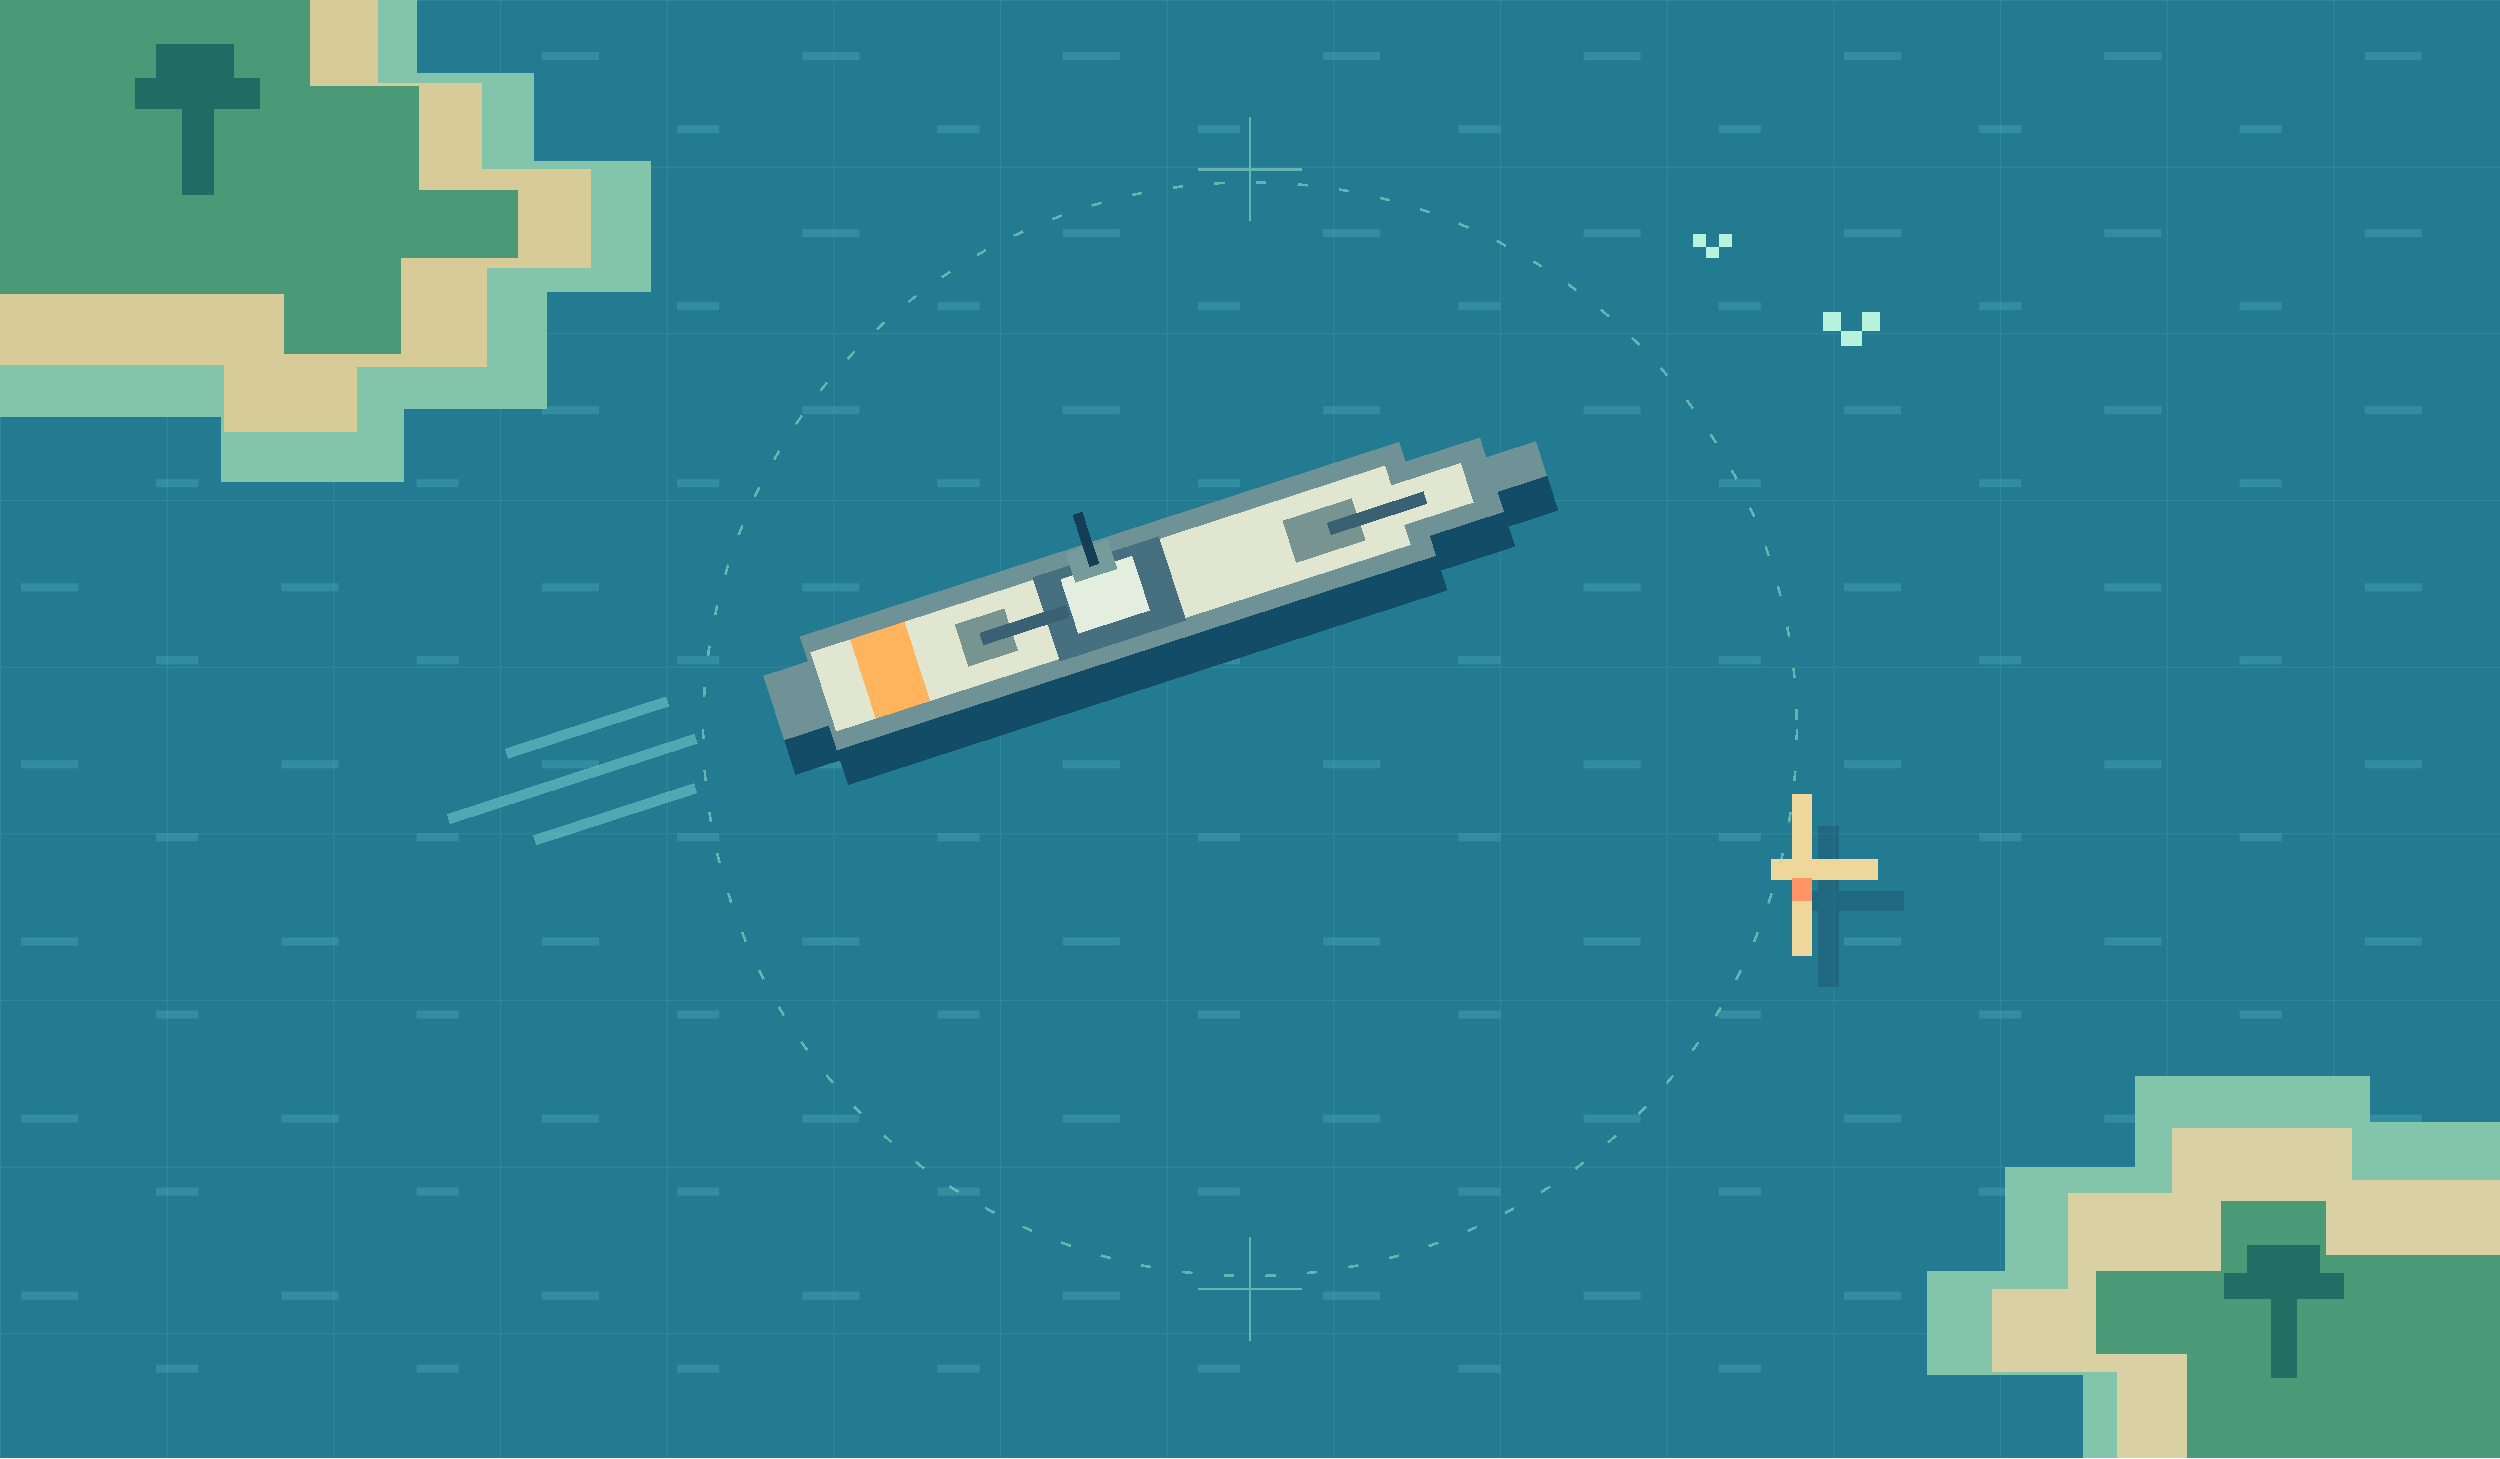
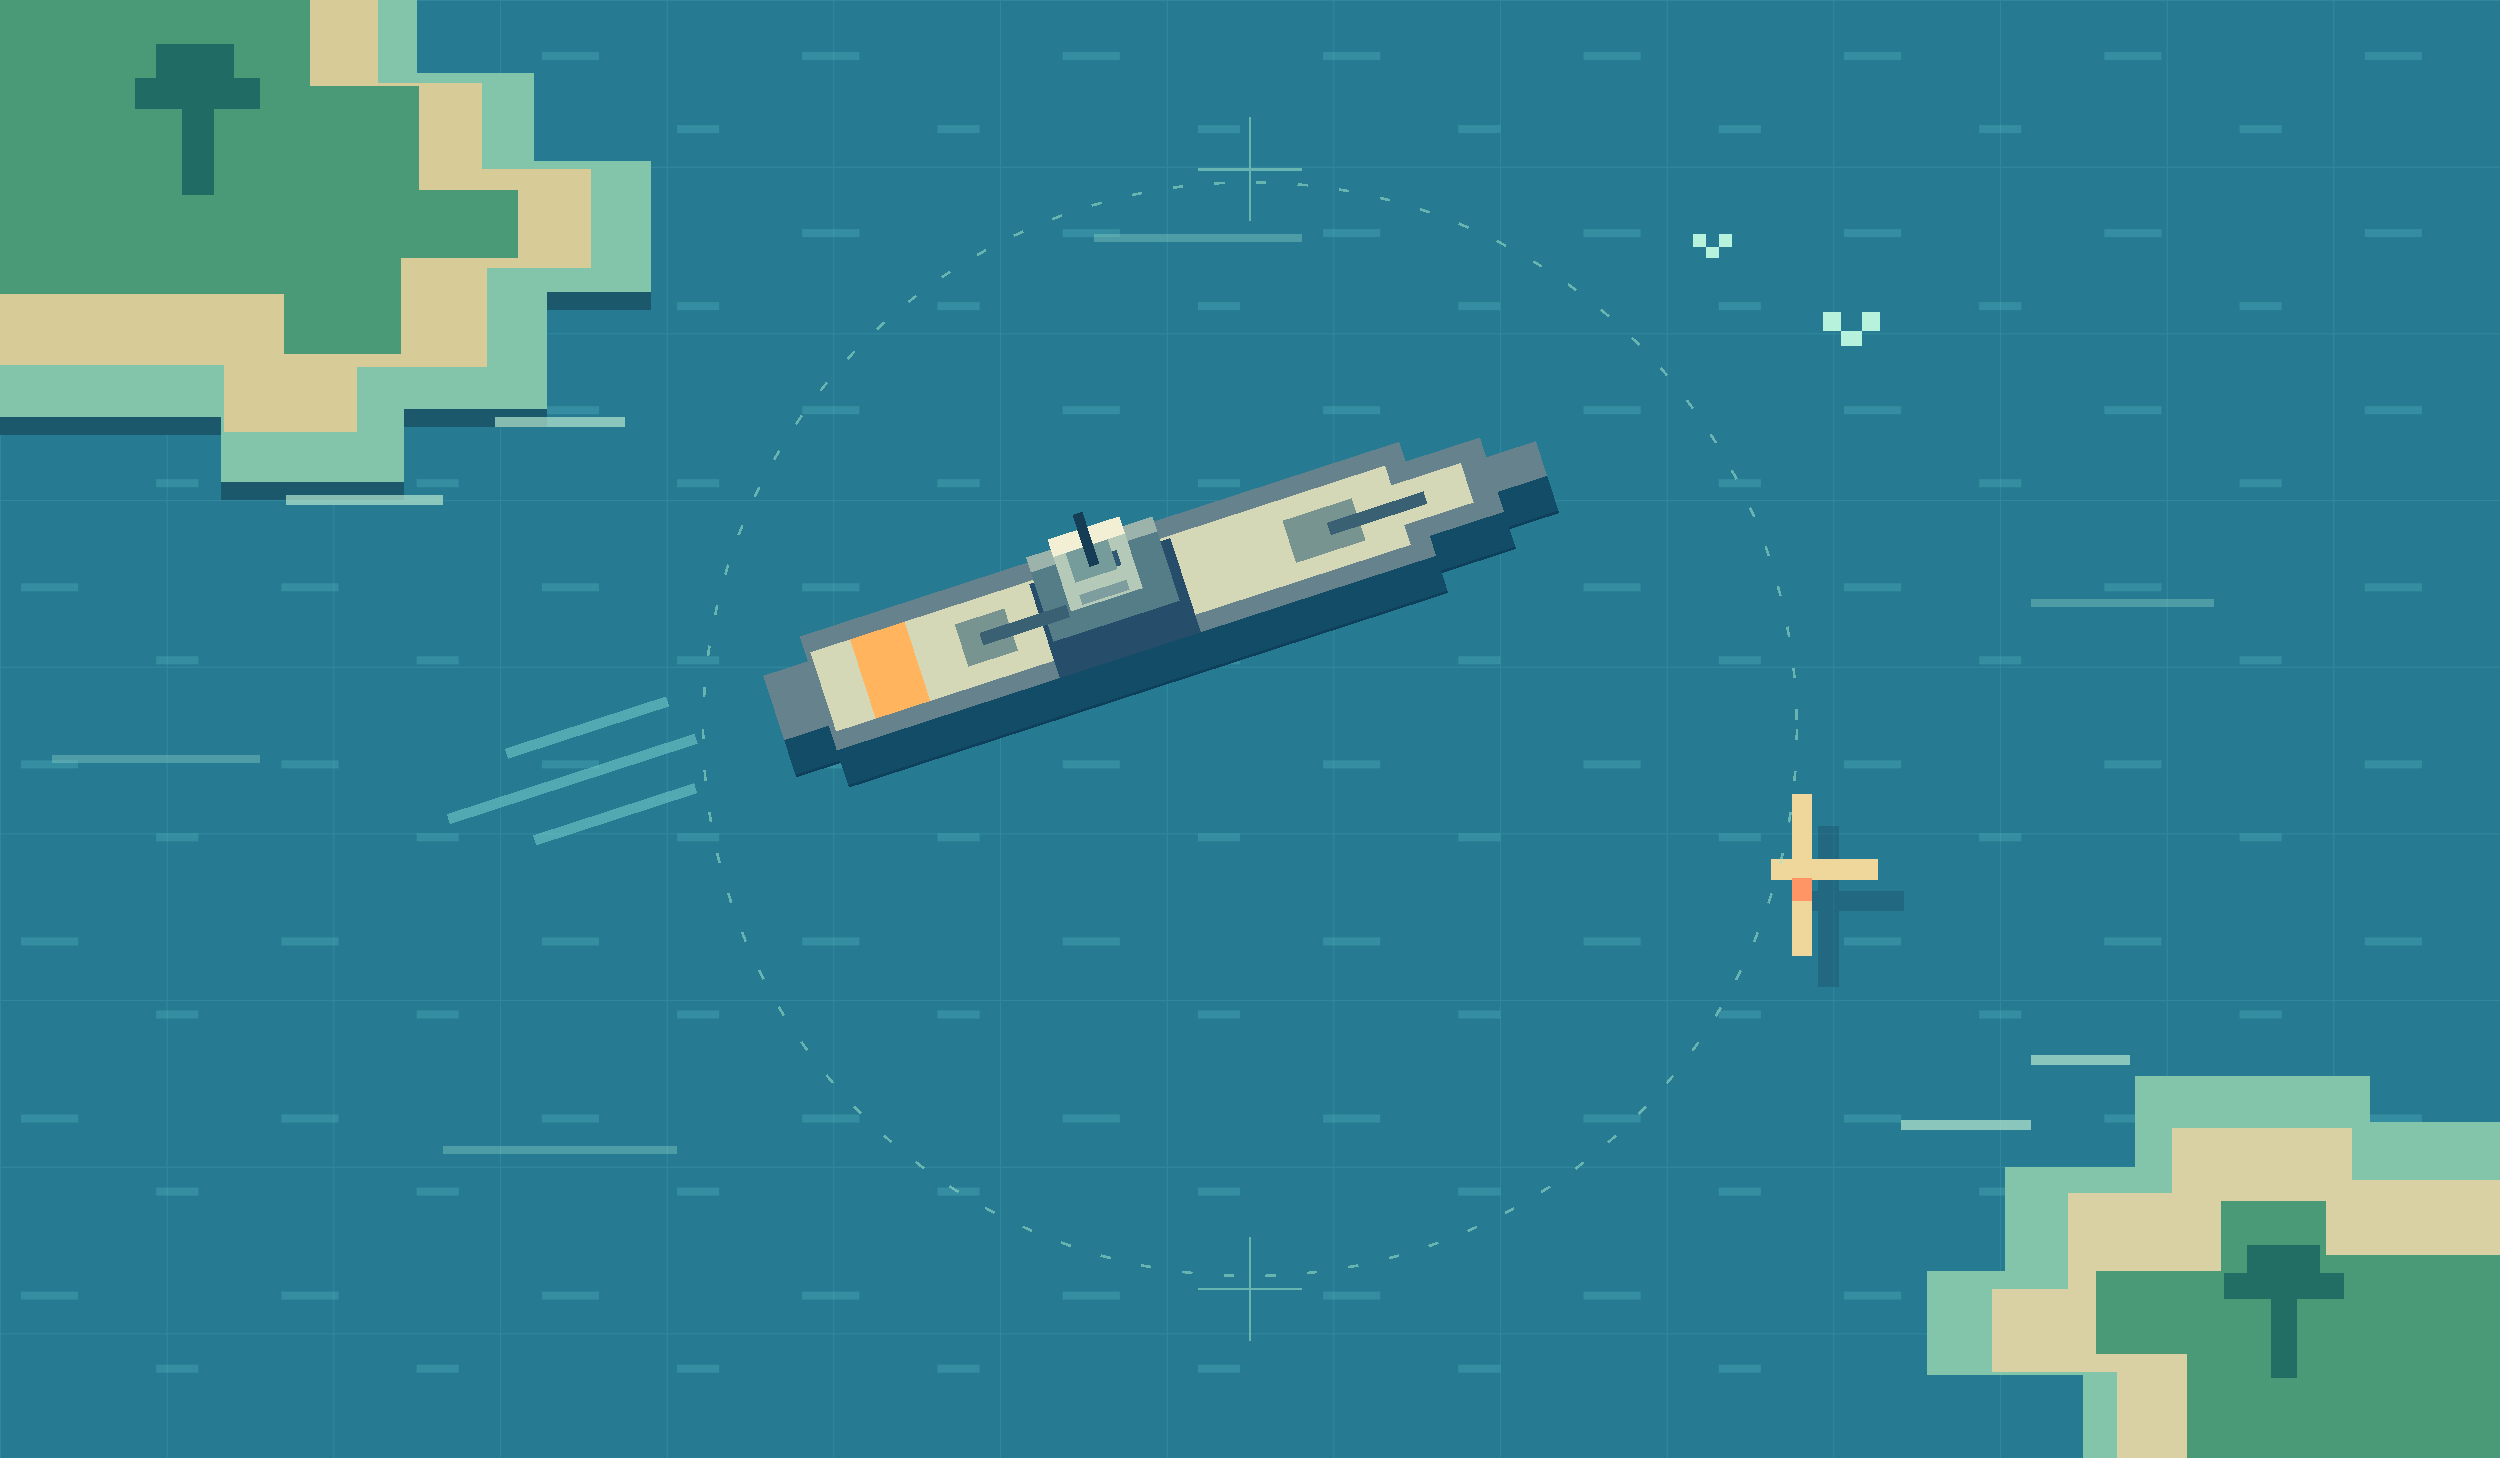
<svg xmlns="http://www.w3.org/2000/svg" viewBox="0 0 960 560" shape-rendering="crispEdges">
  <defs>
    <pattern id="sea" width="100" height="68" patternUnits="userSpaceOnUse">
      <path d="M8 20h22v3H8zM60 48h16v3H60z" fill="#65ccce" opacity=".23" />
    </pattern>
    <pattern id="grid" width="64" height="64" patternUnits="userSpaceOnUse">
      <path d="M64 0H0v64" fill="none" stroke="#76d6d5" opacity=".14" />
    </pattern>
  </defs>
-   <path fill="#237b92" d="M0 0h960v560H0z" />
+   <path fill="#267b92" d="M0 0h960v560H0z" />
  <path fill="url(#sea)" d="M0 0h960v560H0z" />
  <path fill="url(#grid)" d="M0 0h960v560H0z" />
+   <path d="M0 7h160v28h45v34h45v50h-40v45h-55v28H85v-25H0z" fill="#1b586b" />
  <path d="M0 0h160v28h45v34h45v50h-40v45h-55v28H85v-25H0z" fill="#83c5aa" />
  <path d="M0 0h145v32h40v33h42v38h-40v38h-50v25H86v-26H0z" fill="#d7cc97" />
  <path d="M0 0h119v33h42v40h38v26h-45v37h-45v-23H0z" fill="#4a9a77" />
  <path d="M70 35h12v40H70zM52 30h48v12H52zM60 17h30v13H60z" fill="#206c64" />
  <path d="M800 560v-32h-60v-40h30v-40h50v-35h90v18h50v129z" fill="#83c5aa" />
  <path d="M813 560v-33h-48v-32h29v-37h40v-25h69v20h57v107z" fill="#d9d1a3" />
  <path d="M840 560v-40h-35v-32h48v-27h40v21h67v78z" fill="#4a9a77" />
  <path d="M872 495h10v34h-10zM854 489h46v10h-46zM863 478h28v11h-28z" fill="#226e64" />
+   <path d="M110 190h60v4h-60zM190 160h50v4h-50zM730 430h50v4h-50zM780 405h38v4h-38z" fill="#b6e6cd" opacity=".7" />
+   <path d="M20 290h80v3H20zM780 230h70v3h-70zM170 440h90v3h-90zM420 90h80v3h-80z" fill="#96dbca" opacity=".35" />
  <g transform="translate(290 250) rotate(-18)">
    <path d="M-38 6h-65v4h65zM-32 23h-100v4h100zM-38 41h-65v4h65z" fill="#7ed7d2" opacity=".5" />
+     <path d="M0 25h18V15h242v8h30v8h20v14h-20v8h-30v8H18V51H0z" fill="#0f405b" />
    <path d="M0 14h18V4h242v8h30v8h20v14h-20v8h-30v8H18V40H0z" fill="#134c66" transform="translate(0 10)" />
-     <path d="M0 10h18V0h242v8h30v8h20v14h-20v8h-30v8H18V36H0z" fill="#6f9296" />
-     <path d="M20 7h232v8h28v16h-28v8H20z" fill="#e0e6cf" />
+     <path d="M0 10h18V0h242v8h30v8h20v14h-20v8h-30v8H18V36H0z" fill="#66828d" />
+     <path d="M20 7h232v8h28v16h-28v8H20z" fill="#d4d8b7" />
    <path d="M36 7h22v32H36z" fill="#ffb45d" />
-     <path d="M110 6h51v34h-51z" fill="#466f80" />
-     <path d="M120 10h29v22h-29z" fill="#e4eedf" />
+     <path d="M108 8h57v38h-57z" fill="#264e6a" />
+     <path d="M110 -2h51v34h-51z" fill="#547d88" />
+     <path d="M110 -2h51v6h-51z" fill="#9bb3aa" />
+     <path d="M120 -6h29v29h-29z" fill="#b5c9b9" />
+     <path d="M120 -6h29v7h-29z" fill="#f2efd4" />
+     <path d="M125 6h19v6h-19z" fill="#315873" />
+     <path d="M125 18h19v4h-19z" fill="#7d9d9e" />
    <path d="M125 1h17v12h-17z" fill="#759c9b" />
    <path d="M132 -12h4V9h-4z" fill="#153e56" />
    <path d="M208 15h28v17h-28zM76 14h20v17H76z" fill="#789491" />
    <path d="M224 21h39v5h-39zM84 20h35v5H84z" fill="#3a6073" />
  </g>
  <g fill="#b7f2dd">
    <path d="M700 120h7v7h-7zM715 120h7v7h-7zM707 127h8v6h-8z" />
    <path d="M650 90h5v5h-5zM660 90h5v5h-5zM655 95h5v4h-5z" />
  </g>
  <g transform="translate(680 330)">
    <path d="M0 0h8v-25h8V0h25v8H16v29H8V8H0z" fill="#143d57" opacity=".3" transform="translate(10 12)" />
    <path d="M0 0h8v-25h8V0h25v8H16v29H8V8H0z" fill="#efd69b" />
    <path d="M8 7h8v9H8z" fill="#ff9464" />
  </g>
  <g stroke="#9ce3cb" fill="none" opacity=".55">
    <circle cx="480" cy="280" r="210" stroke-dasharray="4 12" />
    <path d="M460 65h40M480 45v40M460 495h40M480 475v40" />
  </g>
</svg>
